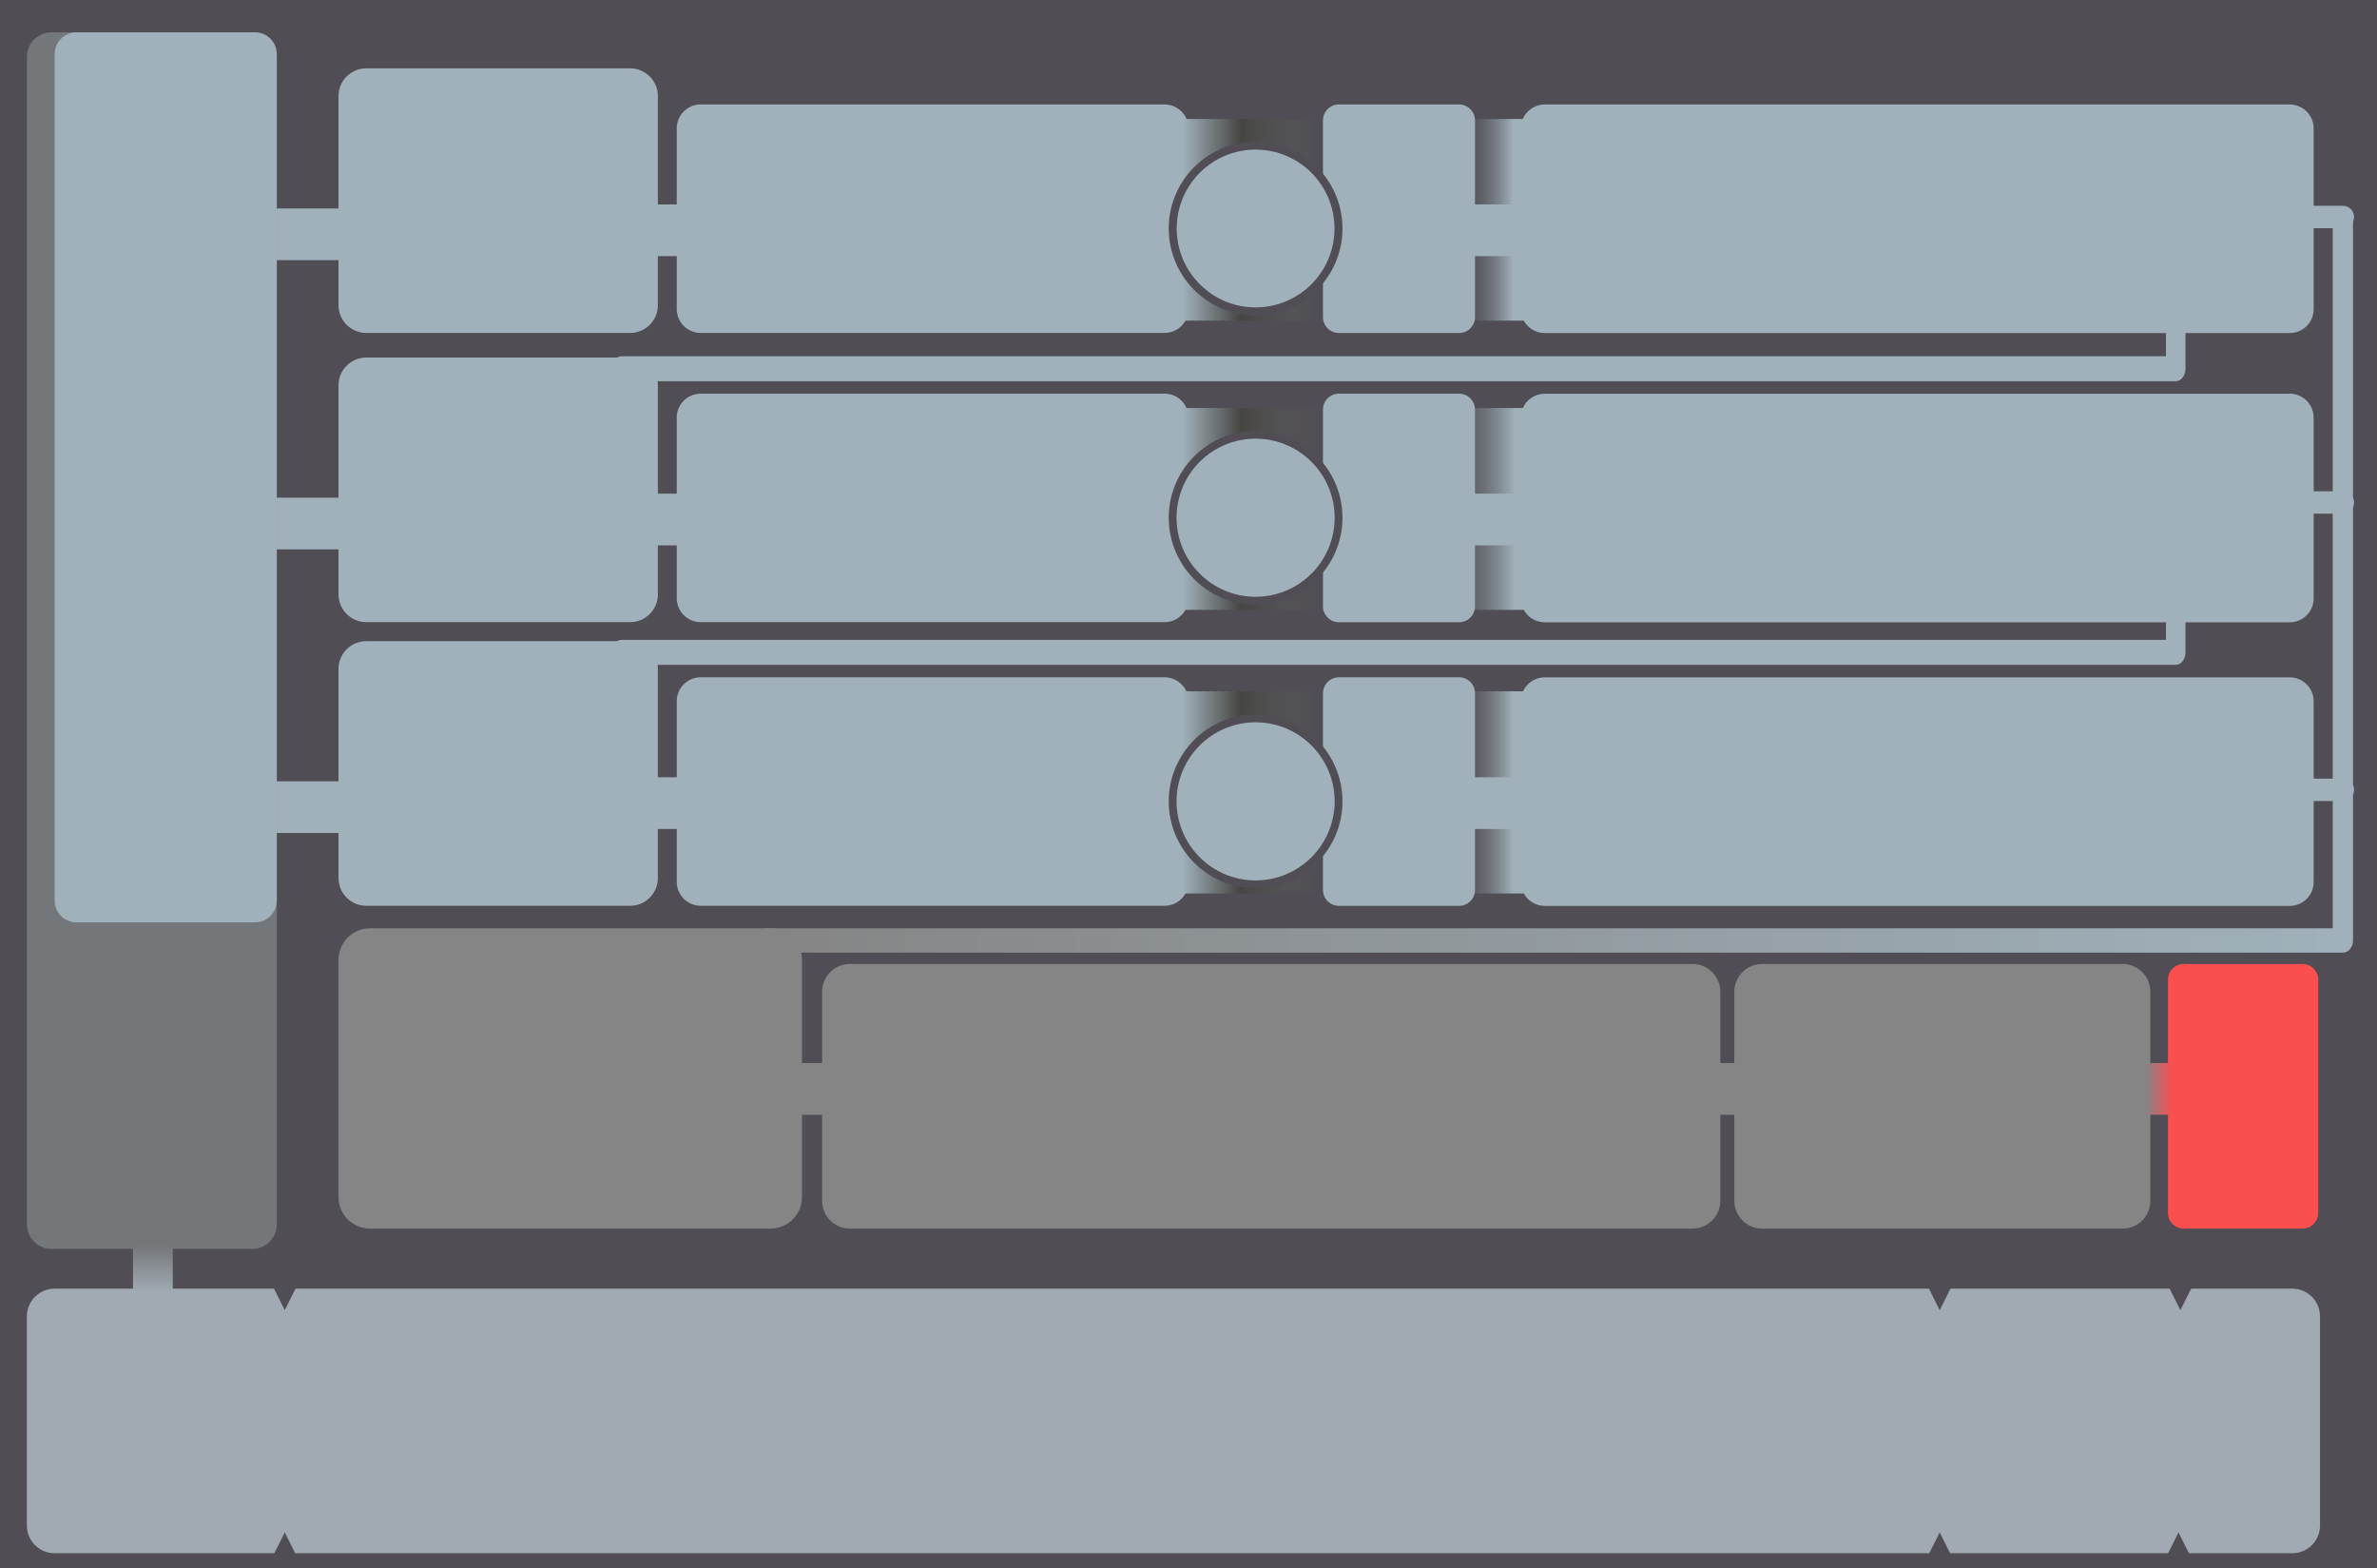
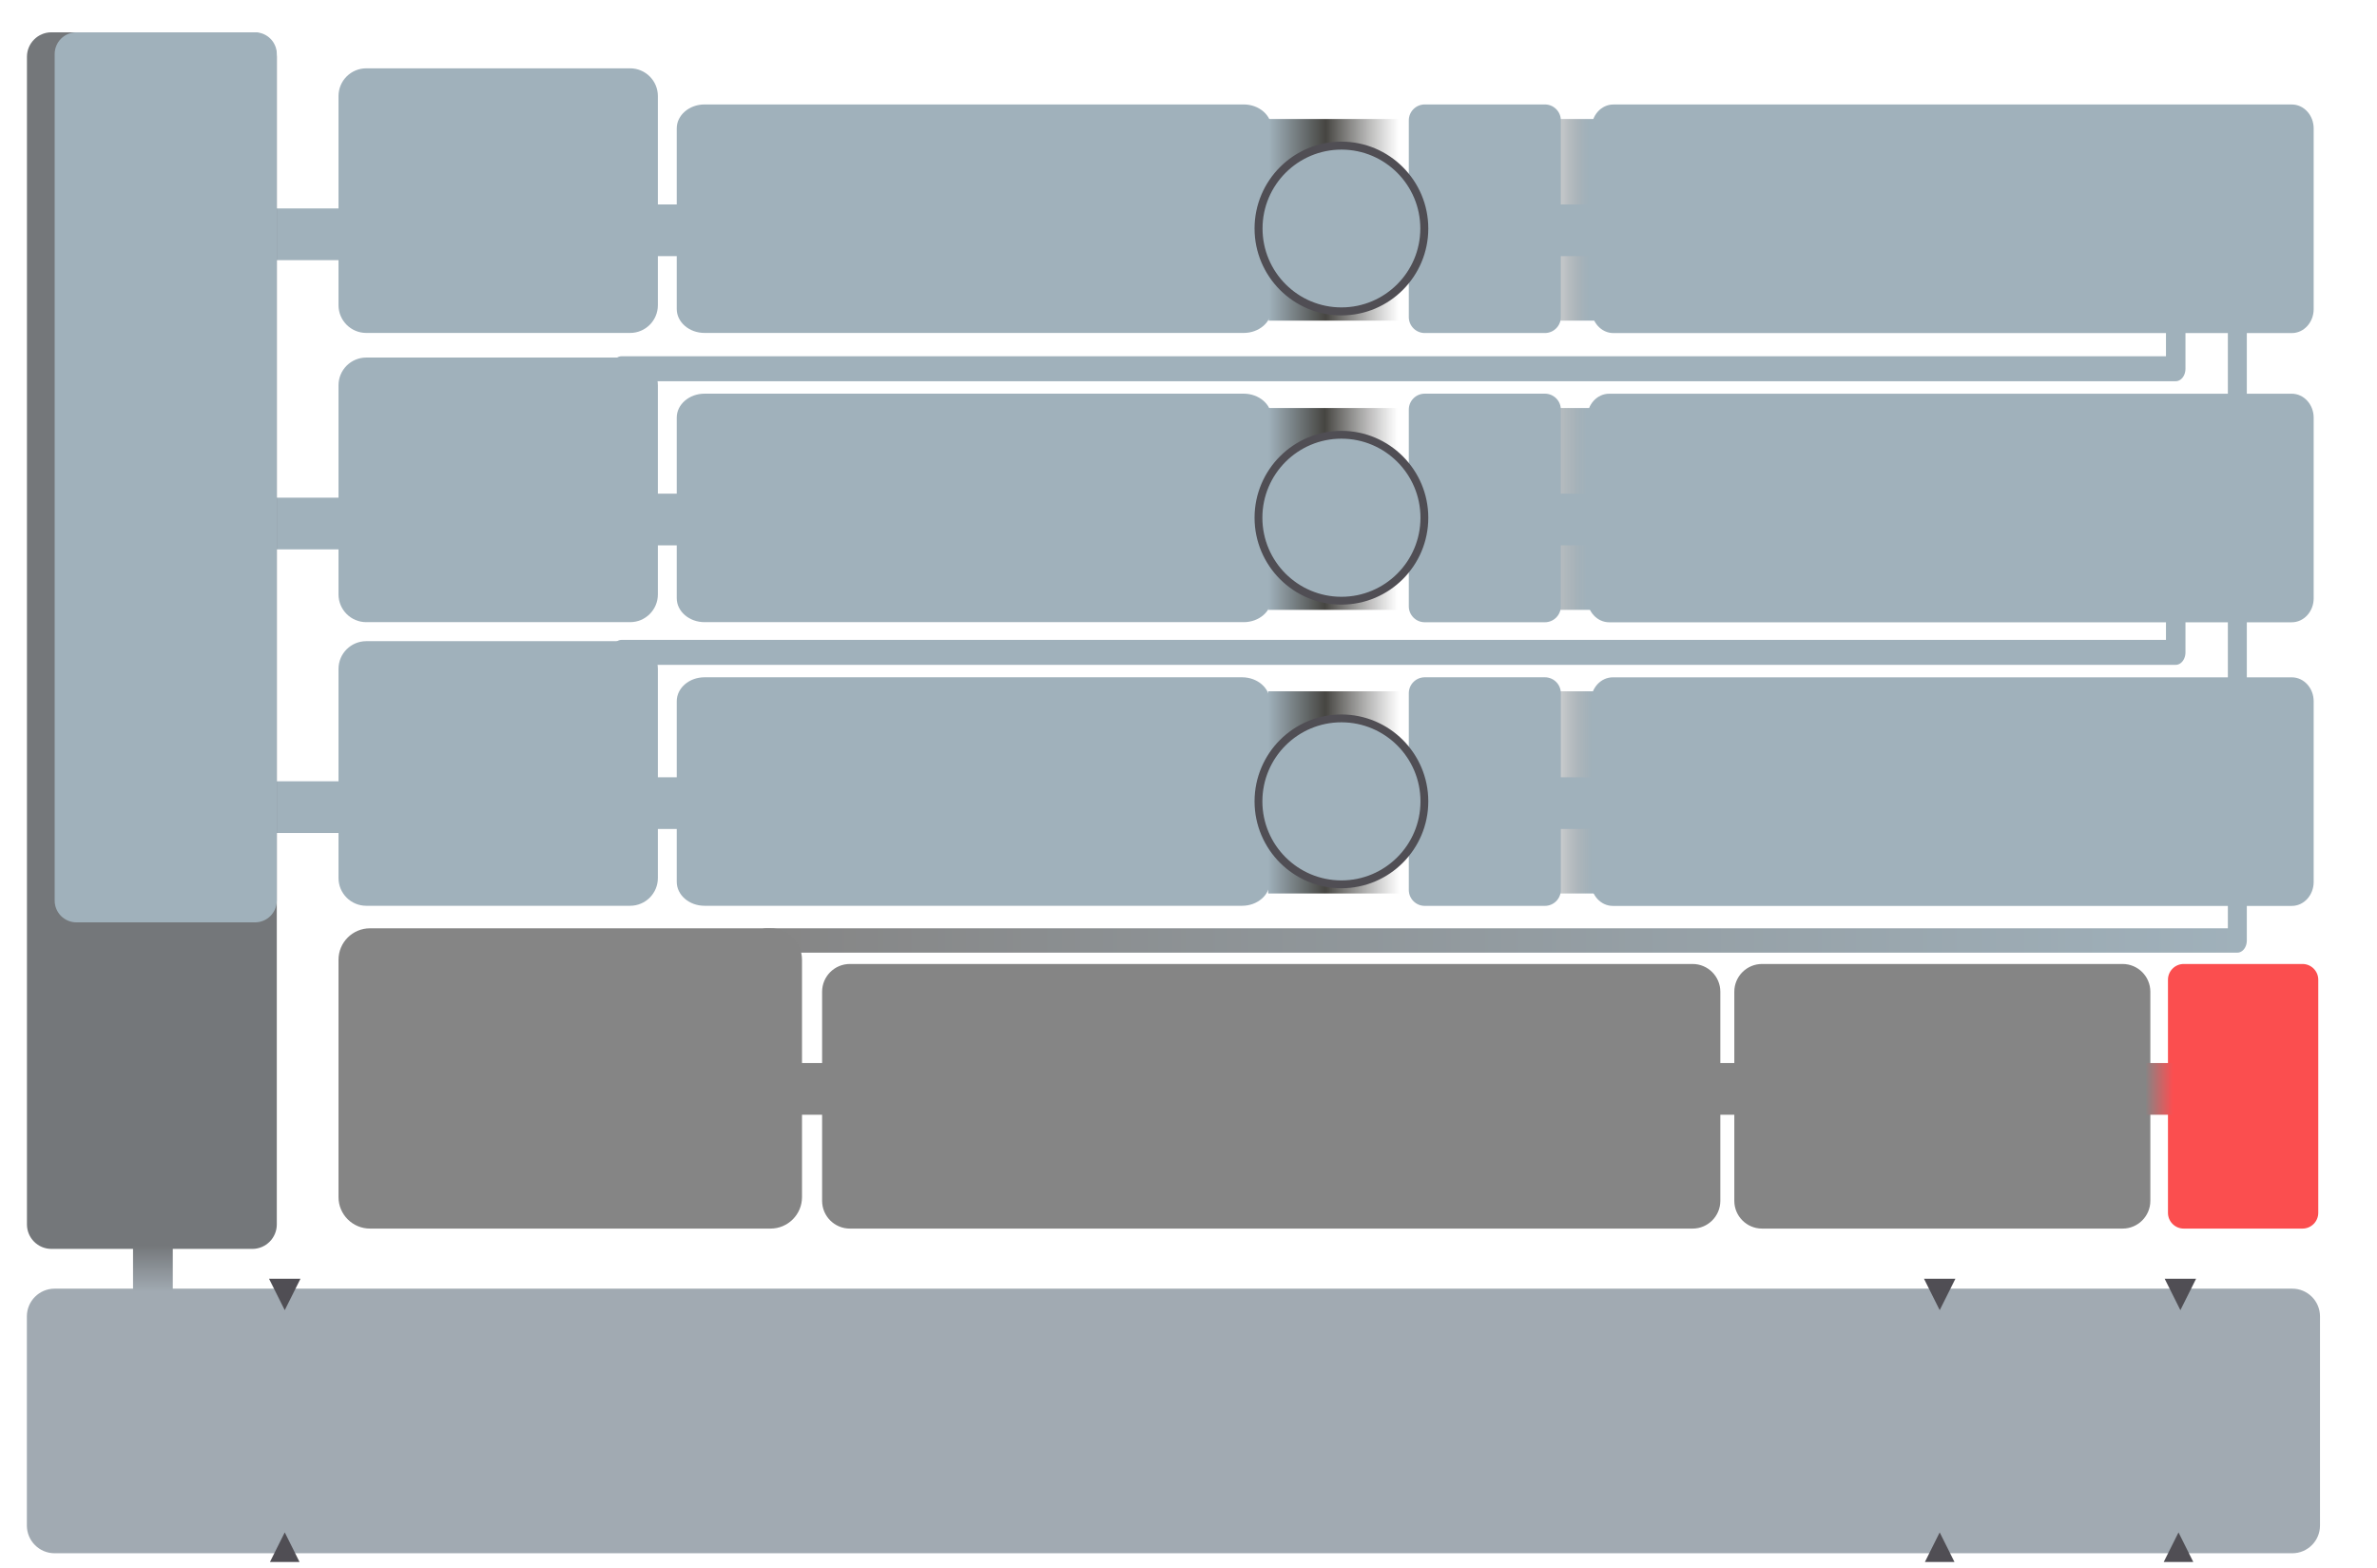
- <svg xmlns="http://www.w3.org/2000/svg" width="100%" height="100%" viewBox="0 0 1274 840" version="1.1" xml:space="preserve" style="fill-rule:evenodd;clip-rule:evenodd;stroke-linecap:round;stroke-linejoin:round;stroke-miterlimit:1.414;">
-   <g transform="matrix(1,0,0,1.04505,0,-1.83422)">
-     <rect x="0" y="0" width="1274" height="818" style="fill:rgb(80,78,84);" />
+ <svg xmlns="http://www.w3.org/2000/svg" xmlns:xlink="http://www.w3.org/1999/xlink" width="100%" height="100%" viewBox="0 0 1274 840" version="1.1" xml:space="preserve" style="fill-rule:evenodd;clip-rule:evenodd;stroke-linecap:round;stroke-linejoin:round;stroke-miterlimit:1.414;" id="svg2">
+   <g id="g223" transform="matrix(0.7649892,0,0,0.980813,238.5497,15.51623)">
+     <path id="path225" style="fill:none;stroke:url(#_Linear6);stroke-width:13.28px" d="m 1255.7,104.291 0,393.784 -1031.028,0 0,36.071" />
  </g>
-   <g id="Hintergrund 4" transform="matrix(1,0,0,1,0,11)">
-     <g id="Filter 3" transform="matrix(1,0,0,1,0,307)">
-       <g transform="matrix(1.90203,0,0,0.868248,357.008,20.2209)">
-         <path d="M147.206,43.301C147.206,35.139 144.182,28.513 140.456,28.513L9.751,28.513C6.025,28.513 3,35.139 3,43.301L3,154.758C3,162.92 6.025,169.546 9.751,169.546L140.456,169.546C144.182,169.546 147.206,162.92 147.206,154.758L147.206,43.301Z" style="fill:rgb(160,177,187);" />
-       </g>
-       <g transform="matrix(2.98784,0,0,3.91097,223.881,-143.86)">
-         <rect x="137.164" y="50.203" width="61.807" height="27.706" style="fill:url(#_Linear1);" />
-       </g>
-       <g transform="matrix(0.565096,2.6527e-18,4.15704e-18,0.868588,707.38,20.2112)">
-         <path d="M147.206,38.35C147.206,32.921 140.431,28.513 132.085,28.513L18.121,28.513C9.776,28.513 3,32.921 3,38.35L3,159.708C3,165.138 9.776,169.546 18.121,169.546L132.085,169.546C140.431,169.546 147.206,165.138 147.206,159.708L147.206,38.35Z" style="fill:rgb(160,177,187);" />
-       </g>
-       <g transform="matrix(2.94669,1.38325e-17,4.15704e-18,0.868588,806.289,20.2343)">
-         <path d="M147.206,43.301C147.206,35.139 145.253,28.513 142.847,28.513L7.359,28.513C4.953,28.513 3,35.139 3,43.301L3,154.758C3,162.92 4.953,169.546 7.359,169.546L142.847,169.546C145.253,169.546 147.206,162.92 147.206,154.758L147.206,43.301Z" style="fill:rgb(160,177,187);" />
-       </g>
-       <g transform="matrix(0.950585,0,0,0.950585,32.9538,-10.331)">
-         <circle cx="672.964" cy="127.812" r="46.557" style="fill:rgb(160,177,187);" />
-       </g>
-       <g transform="matrix(1,0,0,1,0,-16.3462)">
-         <path d="M672.964,81.255C698.659,81.255 719.521,102.116 719.521,127.812C719.521,153.507 698.659,174.369 672.964,174.369C647.268,174.369 626.407,153.507 626.407,127.812C626.407,102.116 647.268,81.255 672.964,81.255ZM672.964,85.445C696.347,85.445 715.331,104.429 715.331,127.812C715.331,151.195 696.347,170.179 672.964,170.179C649.581,170.179 630.597,151.195 630.597,127.812C630.597,104.429 649.581,85.445 672.964,85.445Z" style="fill:rgb(80,78,84);" />
-       </g>
-       <g transform="matrix(1,0,0,1,0,50.51)">
-         <rect x="137.164" y="50.203" width="61.807" height="27.706" style="fill:rgb(160,177,187);" />
-       </g>
-       <g transform="matrix(1.18699,0,0,1.00551,177.869,-3.05083)">
-         <path d="M147.206,43.301C147.206,35.139 141.593,28.513 134.679,28.513L15.528,28.513C8.613,28.513 3,35.139 3,43.301L3,154.758C3,162.92 8.613,169.546 15.528,169.546L134.679,169.546C141.593,169.546 147.206,162.92 147.206,154.758L147.206,43.301Z" style="fill:rgb(160,177,187);" />
-       </g>
-       <g transform="matrix(1,0,0,1,190,48.36)">
-         <rect x="137.164" y="50.203" width="61.807" height="27.706" style="fill:rgb(160,177,187);" />
-       </g>
-       <g transform="matrix(1,0,0,1,630,48.36)">
-         <rect x="137.164" y="50.203" width="61.807" height="27.706" style="fill:rgb(160,177,187);" />
-       </g>
-       <g transform="matrix(1.01856,0,0,1.30362,-21.6449,-218.927)">
-         <path d="M348.271,192.193L1166.12,192.193L1166.12,173.998" style="fill:none;stroke-width:10.26px;stroke:rgb(160,177,187);" />
-       </g>
+   <g transform="matrix(2.204387,0,0,0.868248,356.1009,338.2209)" id="g10">
+     <path d="m 147.206,43.301 c 0,-8.162 -3.024,-14.788 -6.75,-14.788 l -130.705,0 C 6.025,28.513 3,35.139 3,43.301 l 0,111.457 c 0,8.162 3.025,14.788 6.751,14.788 l 130.705,0 c 3.726,0 6.75,-6.626 6.75,-14.788 l 0,-111.457 z" style="fill:#a0b1bb" id="path12" />
+   </g>
+   <g transform="matrix(2.930252,0,0,3.91097,277.78,174.14)" id="g14">
+     <rect x="137.164" y="50.203" width="61.807" height="27.706" style="fill:url(#linearGradient3348)" id="rect16" />
+   </g>
+   <g transform="matrix(0.565096,0,0,0.868588,753.38,338.2112)" id="g18">
+     <path d="m 147.206,38.35 c 0,-5.429 -6.775,-9.837 -15.121,-9.837 l -113.964,0 C 9.776,28.513 3,32.921 3,38.35 l 0,121.358 c 0,5.43 6.776,9.838 15.121,9.838 l 113.964,0 c 8.346,0 15.121,-4.408 15.121,-9.838 l 0,-121.358 z" style="fill:#a0b1bb" id="path20" />
+   </g>
+   <path id="path24" style="fill:#a0b1bb" d="m 1240.059,375.845 c 0,-7.089 -5.246,-12.845 -11.709,-12.845 l -363.934,0 c -6.463,0 -11.709,5.755 -11.709,12.845 l 0,96.81 c 0,7.089 5.246,12.845 11.709,12.845 l 363.934,0 c 6.463,0 11.709,-5.755 11.709,-12.845 l 0,-96.81 z" />
+   <g transform="translate(0,368.51)" id="g34">
+     <rect x="137.164" y="50.203" width="61.807" height="27.706" style="fill:#a0b1bb" id="rect36" />
+   </g>
+   <g transform="matrix(1.18699,0,0,1.00551,177.869,314.9492)" id="g38">
+     <path d="m 147.206,43.301 c 0,-8.162 -5.613,-14.788 -12.527,-14.788 l -119.151,0 C 8.613,28.513 3,35.139 3,43.301 l 0,111.457 c 0,8.162 5.613,14.788 12.528,14.788 l 119.151,0 c 6.914,0 12.527,-6.626 12.527,-14.788 l 0,-111.457 z" style="fill:#a0b1bb" id="path40" />
+   </g>
+   <g transform="translate(190,366.36)" id="g42">
+     <rect x="137.164" y="50.203" width="61.807" height="27.706" style="fill:#a0b1bb" id="rect44" />
+   </g>
+   <g transform="translate(676,366.36)" id="g46">
+     <rect x="137.164" y="50.203" width="61.807" height="27.706" style="fill:#a0b1bb" id="rect48" />
+   </g>
+   <g transform="matrix(1.01856,0,0,1.30362,-21.6449,99.073)" id="g50">
+     <path d="m 348.271,192.193 817.849,0 0,-18.195" style="fill:none;stroke:#a0b1bb;stroke-width:10.26px" id="path52" />
+   </g>
+   <g transform="matrix(2.210558,0,0,0.868248,356.0824,186.2209)" id="g55">
+     <path d="m 147.206,43.301 c 0,-8.162 -3.024,-14.788 -6.75,-14.788 l -130.705,0 C 6.025,28.513 3,35.139 3,43.301 l 0,111.457 c 0,8.162 3.025,14.788 6.751,14.788 l 130.705,0 c 3.726,0 6.75,-6.626 6.75,-14.788 l 0,-111.457 z" style="fill:#a0b1bb" id="path57" />
+   </g>
+   <g transform="matrix(2.873958,0,0,3.90427,285.6556,22.662)" id="g59">
+     <rect x="137.164" y="50.203" width="61.807" height="27.706" style="fill:url(#linearGradient3350)" id="rect61" />
+   </g>
+   <g transform="matrix(0.565096,0,0,0.868588,753.38,186.2112)" id="g63">
+     <path d="m 147.206,38.35 c 0,-5.429 -6.775,-9.837 -15.121,-9.837 l -113.964,0 C 9.776,28.513 3,32.921 3,38.35 l 0,121.358 c 0,5.43 6.776,9.838 15.121,9.838 l 113.964,0 c 8.346,0 15.121,-4.408 15.121,-9.838 l 0,-121.358 z" style="fill:#a0b1bb" id="path65" />
+   </g>
+   <path id="path69" style="fill:#a0b1bb" d="m 1240.059,223.845 c 0,-7.089 -5.273,-12.845 -11.769,-12.845 l -365.8,0 c -6.496,0 -11.769,5.755 -11.769,12.845 l 0,96.81 c 0,7.089 5.273,12.845 11.769,12.845 l 365.8,0 c 6.496,0 11.769,-5.755 11.769,-12.845 l 0,-96.81 z" />
+   <g transform="translate(0,216.51)" id="g79">
+     <rect x="137.164" y="50.203" width="61.807" height="27.706" style="fill:#a0b1bb" id="rect81" />
+   </g>
+   <g transform="matrix(1.18699,0,0,1.00551,177.869,162.9492)" id="g83">
+     <path d="m 147.206,43.301 c 0,-8.162 -5.613,-14.788 -12.527,-14.788 l -119.151,0 C 8.613,28.513 3,35.139 3,43.301 l 0,111.457 c 0,8.162 5.613,14.788 12.528,14.788 l 119.151,0 c 6.914,0 12.527,-6.626 12.527,-14.788 l 0,-111.457 z" style="fill:#a0b1bb" id="path85" />
+   </g>
+   <g transform="translate(190,214.36)" id="g87">
+     <rect x="137.164" y="50.203" width="61.807" height="27.706" style="fill:#a0b1bb" id="rect89" />
+   </g>
+   <g transform="translate(676,214.36)" id="g91">
+     <rect x="137.164" y="50.203" width="61.807" height="27.706" style="fill:#a0b1bb" id="rect93" />
+   </g>
+   <g transform="matrix(1.01856,0,0,1.30362,-21.6449,-52.927)" id="g95">
+     <path d="m 348.271,192.193 817.849,0 0,-18.195" style="fill:none;stroke:#a0b1bb;stroke-width:10.26px" id="path97" />
+   </g>
+   <g transform="matrix(2.210558,0,0,0.868248,356.0824,31.2209)" id="g100">
+     <path d="m 147.206,43.301 c 0,-8.162 -3.024,-14.788 -6.75,-14.788 l -130.705,0 C 6.025,28.513 3,35.139 3,43.301 l 0,111.457 c 0,8.162 3.025,14.788 6.751,14.788 l 130.705,0 c 3.726,0 6.75,-6.626 6.75,-14.788 l 0,-111.457 z" style="fill:#a0b1bb" id="path102" />
+   </g>
+   <g transform="matrix(2.896949,0,0,3.90037,282.6094,-132.034)" id="g104">
+     <rect x="137.164" y="50.203" width="61.807" height="27.706" style="fill:url(#linearGradient3352)" id="rect106" />
+   </g>
+   <g transform="matrix(0.565096,0,0,0.868588,753.38,31.2112)" id="g108">
+     <path d="m 147.206,38.35 c 0,-5.429 -6.775,-9.837 -15.121,-9.837 l -113.964,0 C 9.776,28.513 3,32.921 3,38.35 l 0,121.358 c 0,5.43 6.776,9.838 15.121,9.838 l 113.964,0 c 8.346,0 15.121,-4.408 15.121,-9.838 l 0,-121.358 z" style="fill:#a0b1bb" id="path110" />
+   </g>
+   <path id="path114" style="fill:#a0b1bb" d="m 1240.059,68.845 c 0,-7.089 -5.242,-12.845 -11.699,-12.845 l -363.638,0 c -6.458,0 -11.699,5.755 -11.699,12.845 l 0,96.81 c 0,7.089 5.242,12.845 11.699,12.845 l 363.638,0 c 6.457,0 11.699,-5.755 11.699,-12.845 l 0,-96.81 z" />
+   <g transform="matrix(0.950585,0,0,0.950585,32.9538,0.669)" id="g116" />
+   <g transform="translate(0,61.51)" id="g124">
+     <rect x="137.164" y="50.203" width="61.807" height="27.706" style="fill:#a0b1bb" id="rect126" />
+   </g>
+   <g transform="matrix(1.18699,0,0,1.00551,177.869,7.94917)" id="g128">
+     <path d="m 147.206,43.301 c 0,-8.162 -5.613,-14.788 -12.527,-14.788 l -119.151,0 C 8.613,28.513 3,35.139 3,43.301 l 0,111.457 c 0,8.162 5.613,14.788 12.528,14.788 l 119.151,0 c 6.914,0 12.527,-6.626 12.527,-14.788 l 0,-111.457 z" style="fill:#a0b1bb" id="path130" />
+   </g>
+   <g transform="translate(190,59.36)" id="g132">
+     <rect x="137.164" y="50.203" width="61.807" height="27.706" style="fill:#a0b1bb" id="rect134" />
+   </g>
+   <g transform="translate(676,59.36)" id="g136">
+     <rect x="137.164" y="50.203" width="61.807" height="27.706" style="fill:#a0b1bb" id="rect138" />
+   </g>
+   <g id="layer1" transform="translate(0,11)" />
+   <g transform="translate(0,21)" id="Oscilators">
+     <g id="g141" transform="matrix(0.928646,0,0,4.62307,11.6541,-135.505)">
+       <path id="path143" style="fill:#74777a" d="m 147.206,31.353 c 0,-1.568 -6.336,-2.84 -14.14,-2.84 l -115.925,0 C 9.336,28.513 3,29.785 3,31.353 l 0,135.353 c 0,1.567 6.336,2.84 14.141,2.84 l 115.925,0 c 7.804,0 14.14,-1.273 14.14,-2.84 l 0,-135.353 z" />
    </g>
-     <g id="Filter 2" transform="matrix(1,0,0,1,0,155)">
-       <g transform="matrix(1.90203,0,0,0.868248,357.008,20.2209)">
-         <path d="M147.206,43.301C147.206,35.139 144.182,28.513 140.456,28.513L9.751,28.513C6.025,28.513 3,35.139 3,43.301L3,154.758C3,162.92 6.025,169.546 9.751,169.546L140.456,169.546C144.182,169.546 147.206,162.92 147.206,154.758L147.206,43.301Z" style="fill:rgb(160,177,187);" />
-       </g>
-       <g transform="matrix(3.00353,0,0,3.90427,221.883,-143.338)">
-         <rect x="137.164" y="50.203" width="61.807" height="27.706" style="fill:url(#_Linear2);" />
-       </g>
-       <g transform="matrix(0.565096,2.6527e-18,4.15704e-18,0.868588,707.38,20.2112)">
-         <path d="M147.206,38.35C147.206,32.921 140.431,28.513 132.085,28.513L18.121,28.513C9.776,28.513 3,32.921 3,38.35L3,159.708C3,165.138 9.776,169.546 18.121,169.546L132.085,169.546C140.431,169.546 147.206,165.138 147.206,159.708L147.206,38.35Z" style="fill:rgb(160,177,187);" />
-       </g>
-       <g transform="matrix(2.94669,1.38325e-17,4.15704e-18,0.868588,806.289,20.2343)">
-         <path d="M147.206,43.301C147.206,35.139 145.253,28.513 142.847,28.513L7.359,28.513C4.953,28.513 3,35.139 3,43.301L3,154.758C3,162.92 4.953,169.546 7.359,169.546L142.847,169.546C145.253,169.546 147.206,162.92 147.206,154.758L147.206,43.301Z" style="fill:rgb(160,177,187);" />
-       </g>
-       <g transform="matrix(0.950585,0,0,0.950585,32.9538,-10.331)">
-         <circle cx="672.964" cy="127.812" r="46.557" style="fill:rgb(160,177,187);" />
-       </g>
-       <g transform="matrix(1,0,0,1,0,-16.3462)">
-         <path d="M672.964,81.255C698.659,81.255 719.521,102.116 719.521,127.812C719.521,153.507 698.659,174.369 672.964,174.369C647.268,174.369 626.407,153.507 626.407,127.812C626.407,102.116 647.268,81.255 672.964,81.255ZM672.964,85.445C696.347,85.445 715.331,104.429 715.331,127.812C715.331,151.195 696.347,170.179 672.964,170.179C649.581,170.179 630.597,151.195 630.597,127.812C630.597,104.429 649.581,85.445 672.964,85.445Z" style="fill:rgb(80,78,84);" />
-       </g>
-       <g transform="matrix(1,0,0,1,0,50.51)">
-         <rect x="137.164" y="50.203" width="61.807" height="27.706" style="fill:rgb(160,177,187);" />
-       </g>
-       <g transform="matrix(1.18699,0,0,1.00551,177.869,-3.05083)">
-         <path d="M147.206,43.301C147.206,35.139 141.593,28.513 134.679,28.513L15.528,28.513C8.613,28.513 3,35.139 3,43.301L3,154.758C3,162.92 8.613,169.546 15.528,169.546L134.679,169.546C141.593,169.546 147.206,162.92 147.206,154.758L147.206,43.301Z" style="fill:rgb(160,177,187);" />
-       </g>
-       <g transform="matrix(1,0,0,1,190,48.36)">
-         <rect x="137.164" y="50.203" width="61.807" height="27.706" style="fill:rgb(160,177,187);" />
-       </g>
-       <g transform="matrix(1,0,0,1,630,48.36)">
-         <rect x="137.164" y="50.203" width="61.807" height="27.706" style="fill:rgb(160,177,187);" />
-       </g>
-       <g transform="matrix(1.01856,0,0,1.30362,-21.6449,-218.927)">
-         <path d="M348.271,192.193L1166.12,192.193L1166.12,173.998" style="fill:none;stroke-width:10.26px;stroke:rgb(160,177,187);" />
-       </g>
-     </g>
-     <g id="Filter 1">
-       <g transform="matrix(1.90203,0,0,0.868248,357.008,20.2209)">
-         <path d="M147.206,43.301C147.206,35.139 144.182,28.513 140.456,28.513L9.751,28.513C6.025,28.513 3,35.139 3,43.301L3,154.758C3,162.92 6.025,169.546 9.751,169.546L140.456,169.546C144.182,169.546 147.206,162.92 147.206,154.758L147.206,43.301Z" style="fill:rgb(160,177,187);" />
-       </g>
-       <g transform="matrix(2.98333,0,0,3.90037,224.761,-143.034)">
-         <rect x="137.164" y="50.203" width="61.807" height="27.706" style="fill:url(#_Linear3);" />
-       </g>
-       <g transform="matrix(0.565096,2.6527e-18,4.15704e-18,0.868588,707.38,20.2112)">
-         <path d="M147.206,38.35C147.206,32.921 140.431,28.513 132.085,28.513L18.121,28.513C9.776,28.513 3,32.921 3,38.35L3,159.708C3,165.138 9.776,169.546 18.121,169.546L132.085,169.546C140.431,169.546 147.206,165.138 147.206,159.708L147.206,38.35Z" style="fill:rgb(160,177,187);" />
-       </g>
-       <g transform="matrix(2.94669,1.38325e-17,4.15704e-18,0.868588,806.289,20.2343)">
-         <path d="M147.206,43.301C147.206,35.139 145.253,28.513 142.847,28.513L7.359,28.513C4.953,28.513 3,35.139 3,43.301L3,154.758C3,162.92 4.953,169.546 7.359,169.546L142.847,169.546C145.253,169.546 147.206,162.92 147.206,154.758L147.206,43.301Z" style="fill:rgb(160,177,187);" />
-       </g>
-       <g transform="matrix(0.950585,0,0,0.950585,32.9538,-10.331)">
-         <circle cx="672.964" cy="127.812" r="46.557" style="fill:rgb(160,177,187);" />
-       </g>
-       <g transform="matrix(1,0,0,1,0,-16.3462)">
-         <path d="M672.964,81.255C698.659,81.255 719.521,102.116 719.521,127.812C719.521,153.507 698.659,174.369 672.964,174.369C647.268,174.369 626.407,153.507 626.407,127.812C626.407,102.116 647.268,81.255 672.964,81.255ZM672.964,85.531C696.299,85.531 715.245,104.476 715.245,127.812C715.245,151.147 696.299,170.093 672.964,170.093C649.628,170.093 630.683,151.147 630.683,127.812C630.683,104.476 649.628,85.531 672.964,85.531Z" style="fill:rgb(80,78,84);" />
-       </g>
-       <g transform="matrix(1,0,0,1,0,50.51)">
-         <rect x="137.164" y="50.203" width="61.807" height="27.706" style="fill:rgb(160,177,187);" />
-       </g>
-       <g transform="matrix(1.18699,0,0,1.00551,177.869,-3.05083)">
-         <path d="M147.206,43.301C147.206,35.139 141.593,28.513 134.679,28.513L15.528,28.513C8.613,28.513 3,35.139 3,43.301L3,154.758C3,162.92 8.613,169.546 15.528,169.546L134.679,169.546C141.593,169.546 147.206,162.92 147.206,154.758L147.206,43.301Z" style="fill:rgb(160,177,187);" />
-       </g>
-       <g transform="matrix(1,0,0,1,190,48.36)">
-         <rect x="137.164" y="50.203" width="61.807" height="27.706" style="fill:rgb(160,177,187);" />
-       </g>
-       <g transform="matrix(1,0,0,1,630,48.36)">
-         <rect x="137.164" y="50.203" width="61.807" height="27.706" style="fill:rgb(160,177,187);" />
-       </g>
-     </g>
-     <g id="Oscilators" transform="matrix(1,0,0,1,0,10)">
-       <g transform="matrix(0.928646,0,0,4.62307,11.6541,-135.505)">
-         <path d="M147.206,31.353C147.206,29.785 140.87,28.513 133.066,28.513L17.141,28.513C9.336,28.513 3,29.785 3,31.353L3,166.706C3,168.273 9.336,169.546 17.141,169.546L133.066,169.546C140.87,169.546 147.206,168.273 147.206,166.706L147.206,31.353Z" style="fill:rgb(116,119,122);" />
-       </g>
-       <g transform="matrix(0.825603,0,0,3.38223,26.8227,-100.125)">
-         <path d="M147.206,31.964C147.206,30.059 140.87,28.513 133.066,28.513L17.141,28.513C9.336,28.513 3,30.059 3,31.964L3,166.094C3,167.999 9.336,169.546 17.141,169.546L133.066,169.546C140.87,169.546 147.206,167.999 147.206,166.094L147.206,31.964Z" style="fill:rgb(160,177,187);" />
-       </g>
-     </g>
-     <g transform="matrix(8.52287,0,0,1.00551,-11.1686,650.949)">
-       <path d="M147.206,43.301C147.206,35.139 146.425,28.513 145.462,28.513L4.745,28.513C3.782,28.513 3,35.139 3,43.301L3,154.758C3,162.92 3.782,169.546 4.745,169.546L145.462,169.546C146.425,169.546 147.206,162.92 147.206,154.758L147.206,43.301Z" style="fill:rgb(161,170,178);" />
-     </g>
-     <g transform="matrix(1.69311e-16,0.597688,-0.610223,1.72862e-16,492.734,622.265)">
-       <rect x="57.149" y="655.714" width="41.607" height="34.905" style="fill:url(#_Linear4);" />
-     </g>
-     <g id="Master" transform="matrix(1,0,0,1,0,480)">
-       <g transform="matrix(1.72269,0,0,1.14106,176.262,-26.0338)">
-         <path d="M147.206,43.301C147.206,35.139 142.817,28.513 137.411,28.513L12.796,28.513C7.389,28.513 3,35.139 3,43.301L3,154.758C3,162.92 7.389,169.546 12.796,169.546L137.411,169.546C142.817,169.546 147.206,162.92 147.206,154.758L147.206,43.301Z" style="fill:rgb(133,133,133);" />
-       </g>
-       <g transform="matrix(3.33841,0,0,1.00551,430.611,-3.05083)">
-         <path d="M147.206,43.301C147.206,35.139 145.211,28.513 142.752,28.513L7.454,28.513C4.996,28.513 3,35.139 3,43.301L3,154.758C3,162.92 4.996,169.546 7.454,169.546L142.752,169.546C145.211,169.546 147.206,162.92 147.206,154.758L147.206,43.301Z" style="fill:rgb(133,133,133);" />
-       </g>
-       <g transform="matrix(1.54626,0,0,1.00551,924.899,-3.05083)">
-         <path d="M147.206,43.301C147.206,35.139 142.897,28.513 137.59,28.513L12.617,28.513C7.309,28.513 3,35.139 3,43.301L3,154.758C3,162.92 7.309,169.546 12.617,169.546L137.59,169.546C142.897,169.546 147.206,162.92 147.206,154.758L147.206,43.301Z" style="fill:rgb(133,133,133);" />
-       </g>
-       <g transform="matrix(0.558599,0,0,1.00551,1160.29,-3.05083)">
-         <path d="M147.206,36.913C147.206,32.277 140.431,28.513 132.085,28.513L18.121,28.513C9.776,28.513 3,32.277 3,36.913L3,161.146C3,165.782 9.776,169.546 18.121,169.546L132.085,169.546C140.431,169.546 147.206,165.782 147.206,161.146L147.206,36.913Z" style="fill:rgb(251,78,79);" />
-       </g>
-       <g transform="matrix(1,0,0,1,270,28.51)">
-         <rect x="137.164" y="50.203" width="61.807" height="27.706" style="fill:rgb(133,133,133);" />
-       </g>
-       <g transform="matrix(1,0,0,1,760,28.51)">
-         <rect x="137.164" y="50.203" width="61.807" height="27.706" style="fill:rgb(133,133,133);" />
-       </g>
-       <g transform="matrix(0.238348,0,0,1,1117.16,28.51)">
-         <rect x="137.164" y="50.203" width="61.807" height="27.706" style="fill:url(#_Linear5);" />
-       </g>
-     </g>
-     <g id="Dreiecke">
-       <g transform="matrix(-0.545354,1.75399e-16,-1.75399e-16,-0.545354,235.846,1065.4)">
-         <path d="M152.616,686.251L168.068,717.155L137.164,717.155L152.616,686.251Z" style="fill:rgb(80,78,84);" />
-       </g>
-       <g transform="matrix(-0.545354,1.75399e-16,-1.75399e-16,-0.545354,1122.85,1065.4)">
-         <path d="M152.616,686.251L168.068,717.155L137.164,717.155L152.616,686.251Z" style="fill:rgb(80,78,84);" />
-       </g>
-       <g transform="matrix(-0.545354,1.75399e-16,-1.75399e-16,-0.545354,1251.85,1065.4)">
-         <path d="M152.616,686.251L168.068,717.155L137.164,717.155L152.616,686.251Z" style="fill:rgb(80,78,84);" />
-       </g>
-       <g transform="matrix(0.512479,-1.02065e-16,1.02065e-16,0.512479,74.4035,458.562)">
-         <path d="M152.616,686.251L168.068,717.155L137.164,717.155L152.616,686.251Z" style="fill:rgb(80,78,84);" />
-       </g>
-       <g transform="matrix(0.512479,-1.02065e-16,1.02065e-16,0.512479,1089.4,458.562)">
-         <path d="M152.616,686.251L168.068,717.155L137.164,717.155L152.616,686.251Z" style="fill:rgb(80,78,84);" />
-       </g>
-       <g transform="matrix(0.512479,-1.02065e-16,1.02065e-16,0.512479,961.403,458.562)">
-         <path d="M152.616,686.251L168.068,717.155L137.164,717.155L152.616,686.251Z" style="fill:rgb(80,78,84);" />
-       </g>
-     </g>
-     <g transform="matrix(1,0,0,1,0,1)">
-       <path d="M1237.96,104.291L1255.7,104.291" style="fill:rgb(160,177,187);stroke-width:12px;stroke:rgb(160,177,187);" />
-     </g>
-     <g transform="matrix(1,0,0,1,0,154)">
-       <path d="M1237.96,104.291L1255.7,104.291" style="fill:rgb(160,177,187);stroke-width:12px;stroke:rgb(160,177,187);" />
-     </g>
-     <g transform="matrix(1,0,0,1,0,308)">
-       <path d="M1237.96,104.291L1255.7,104.291" style="fill:rgb(160,177,187);stroke-width:12px;stroke:rgb(160,177,187);" />
-     </g>
-     <g transform="matrix(0.819457,0,0,0.980813,226.708,4.51623)">
-       <path d="M1255.7,104.291L1255.7,498.075L224.672,498.075L224.672,534.146" style="fill:none;stroke-width:13.28px;stroke:url(#_Linear6);" />
+     <g id="g145" transform="matrix(0.825603,0,0,3.38223,26.8227,-100.125)">
+       <path id="path147" style="fill:#a0b1bb" d="m 147.206,31.964 c 0,-1.905 -6.336,-3.451 -14.14,-3.451 l -115.925,0 C 9.336,28.513 3,30.059 3,31.964 l 0,134.13 c 0,1.905 6.336,3.452 14.141,3.452 l 115.925,0 c 7.804,0 14.14,-1.547 14.14,-3.452 l 0,-134.13 z" />
    </g>
  </g>
-   <defs>
+   <g id="g149" transform="matrix(8.52287,0,0,1.00551,-11.1686,661.949)">
+     <path id="path151" style="fill:#a1aab2" d="m 147.206,43.301 c 0,-8.162 -0.781,-14.788 -1.744,-14.788 l -140.717,0 C 3.782,28.513 3,35.139 3,43.301 l 0,111.457 c 0,8.162 0.782,14.788 1.745,14.788 l 140.717,0 c 0.963,0 1.744,-6.626 1.744,-14.788 l 0,-111.457 z" />
+   </g>
+   <g id="g153" transform="matrix(0,0.597688,-0.610223,0,492.734,633.265)">
+     <rect id="rect155" style="fill:url(#_Linear4)" height="34.905" width="41.607" y="655.714" x="57.149" />
+   </g>
+   <g transform="translate(0,491)" id="Master">
+     <g id="g158" transform="matrix(1.72269,0,0,1.14106,176.262,-26.0338)">
+       <path id="path160" style="fill:#858585" d="m 147.206,43.301 c 0,-8.162 -4.389,-14.788 -9.795,-14.788 l -124.615,0 C 7.389,28.513 3,35.139 3,43.301 l 0,111.457 c 0,8.162 4.389,14.788 9.796,14.788 l 124.615,0 c 5.406,0 9.795,-6.626 9.795,-14.788 l 0,-111.457 z" />
+     </g>
+     <g id="g162" transform="matrix(3.33841,0,0,1.00551,430.611,-3.05083)">
+       <path id="path164" style="fill:#858585" d="m 147.206,43.301 c 0,-8.162 -1.995,-14.788 -4.454,-14.788 l -135.298,0 C 4.996,28.513 3,35.139 3,43.301 l 0,111.457 c 0,8.162 1.996,14.788 4.454,14.788 l 135.298,0 c 2.459,0 4.454,-6.626 4.454,-14.788 l 0,-111.457 z" />
+     </g>
+     <g id="g166" transform="matrix(1.54626,0,0,1.00551,924.899,-3.05083)">
+       <path id="path168" style="fill:#858585" d="m 147.206,43.301 c 0,-8.162 -4.309,-14.788 -9.616,-14.788 l -124.973,0 C 7.309,28.513 3,35.139 3,43.301 l 0,111.457 c 0,8.162 4.309,14.788 9.617,14.788 l 124.973,0 c 5.307,0 9.616,-6.626 9.616,-14.788 l 0,-111.457 z" />
+     </g>
+     <g id="g170" transform="matrix(0.558599,0,0,1.00551,1160.29,-3.05083)">
+       <path id="path172" style="fill:#fb4e4f" d="m 147.206,36.913 c 0,-4.636 -6.775,-8.4 -15.121,-8.4 l -113.964,0 C 9.776,28.513 3,32.277 3,36.913 l 0,124.233 c 0,4.636 6.776,8.4 15.121,8.4 l 113.964,0 c 8.346,0 15.121,-3.764 15.121,-8.4 l 0,-124.233 z" />
+     </g>
+     <g id="g174" transform="translate(270,28.51)">
+       <rect id="rect176" style="fill:#858585" height="27.706" width="61.807" y="50.203" x="137.164" />
+     </g>
+     <g id="g178" transform="translate(760,28.51)">
+       <rect id="rect180" style="fill:#858585" height="27.706" width="61.807" y="50.203" x="137.164" />
+     </g>
+     <g id="g182" transform="matrix(0.238348,0,0,1,1117.16,28.51)">
+       <rect id="rect184" style="fill:url(#_Linear5)" height="27.706" width="61.807" y="50.203" x="137.164" />
+     </g>
+   </g>
+   <g id="Dreiecke" transform="translate(0,11)">
+     <g id="g187" transform="matrix(-0.545354,0,0,-0.545354,235.846,1065.4)">
+       <path id="path189" style="fill:#504e54" d="m 152.616,686.251 15.452,30.904 -30.904,0 15.452,-30.904 z" />
+     </g>
+     <g id="g191" transform="matrix(-0.545354,0,0,-0.545354,1122.85,1065.4)">
+       <path id="path193" style="fill:#504e54" d="m 152.616,686.251 15.452,30.904 -30.904,0 15.452,-30.904 z" />
+     </g>
+     <g id="g195" transform="matrix(-0.545354,0,0,-0.545354,1251.85,1065.4)">
+       <path id="path197" style="fill:#504e54" d="m 152.616,686.251 15.452,30.904 -30.904,0 15.452,-30.904 z" />
+     </g>
+     <g id="g199" transform="matrix(0.512479,0,0,0.512479,74.4035,458.562)">
+       <path id="path201" style="fill:#504e54" d="m 152.616,686.251 15.452,30.904 -30.904,0 15.452,-30.904 z" />
+     </g>
+     <g id="g203" transform="matrix(0.512479,0,0,0.512479,1089.4,458.562)">
+       <path id="path205" style="fill:#504e54" d="m 152.616,686.251 15.452,30.904 -30.904,0 15.452,-30.904 z" />
+     </g>
+     <g id="g207" transform="matrix(0.512479,0,0,0.512479,961.403,458.562)">
+       <path id="path209" style="fill:#504e54" d="m 152.616,686.251 15.452,30.904 -30.904,0 15.452,-30.904 z" />
+     </g>
+   </g>
+   <defs id="defs227">
    <linearGradient id="_Linear1" x1="0" y1="0" x2="1" y2="0" gradientUnits="userSpaceOnUse" gradientTransform="matrix(61.8069,0,0,27.7059,137.164,64.0555)">
-       <stop offset="0%" style="stop-color:rgb(160,177,187);stop-opacity:1" />
-       <stop offset="17%" style="stop-color:rgb(70,69,65);stop-opacity:1" />
-       <stop offset="39%" style="stop-color:rgb(98,98,98);stop-opacity:0" />
-       <stop offset="80%" style="stop-color:rgb(95,95,95);stop-opacity:0" />
-       <stop offset="96%" style="stop-color:rgb(160,177,187);stop-opacity:1" />
-       <stop offset="100%" style="stop-color:rgb(160,177,187);stop-opacity:1" />
+       <stop offset="0%" style="stop-color:rgb(160,177,187);stop-opacity:1" id="stop230" />
+       <stop offset="17%" style="stop-color:rgb(70,69,65);stop-opacity:1" id="stop232" />
+       <stop offset="39%" style="stop-color:rgb(98,98,98);stop-opacity:0" id="stop234" />
+       <stop offset="80%" style="stop-color:rgb(95,95,95);stop-opacity:0" id="stop236" />
+       <stop offset="96%" style="stop-color:rgb(160,177,187);stop-opacity:1" id="stop238" />
+       <stop offset="100%" style="stop-color:rgb(160,177,187);stop-opacity:1" id="stop240" />
    </linearGradient>
    <linearGradient id="_Linear2" x1="0" y1="0" x2="1" y2="0" gradientUnits="userSpaceOnUse" gradientTransform="matrix(61.8069,0,0,27.7059,137.164,64.0555)">
-       <stop offset="0%" style="stop-color:rgb(160,177,187);stop-opacity:1" />
-       <stop offset="17%" style="stop-color:rgb(70,69,65);stop-opacity:1" />
-       <stop offset="39%" style="stop-color:rgb(98,98,98);stop-opacity:0" />
-       <stop offset="76%" style="stop-color:rgb(95,95,95);stop-opacity:0" />
-       <stop offset="96%" style="stop-color:rgb(160,177,187);stop-opacity:1" />
-       <stop offset="100%" style="stop-color:rgb(160,177,187);stop-opacity:1" />
+       <stop offset="0%" style="stop-color:rgb(160,177,187);stop-opacity:1" id="stop243" />
+       <stop offset="17%" style="stop-color:rgb(70,69,65);stop-opacity:1" id="stop245" />
+       <stop offset="39%" style="stop-color:rgb(98,98,98);stop-opacity:0" id="stop247" />
+       <stop offset="76%" style="stop-color:rgb(95,95,95);stop-opacity:0" id="stop249" />
+       <stop offset="96%" style="stop-color:rgb(160,177,187);stop-opacity:1" id="stop251" />
+       <stop offset="100%" style="stop-color:rgb(160,177,187);stop-opacity:1" id="stop253" />
    </linearGradient>
    <linearGradient id="_Linear3" x1="0" y1="0" x2="1" y2="0" gradientUnits="userSpaceOnUse" gradientTransform="matrix(61.8069,0,0,27.7059,137.164,64.0555)">
-       <stop offset="0%" style="stop-color:rgb(160,177,187);stop-opacity:1" />
-       <stop offset="17%" style="stop-color:rgb(70,69,65);stop-opacity:1" />
-       <stop offset="39%" style="stop-color:rgb(98,98,98);stop-opacity:0" />
-       <stop offset="81%" style="stop-color:rgb(95,95,95);stop-opacity:0" />
-       <stop offset="96%" style="stop-color:rgb(160,177,187);stop-opacity:1" />
-       <stop offset="100%" style="stop-color:rgb(160,177,187);stop-opacity:1" />
+       <stop offset="0%" style="stop-color:rgb(160,177,187);stop-opacity:1" id="stop256" />
+       <stop offset="17%" style="stop-color:rgb(70,69,65);stop-opacity:1" id="stop258" />
+       <stop offset="39%" style="stop-color:rgb(98,98,98);stop-opacity:0" id="stop260" />
+       <stop offset="81%" style="stop-color:rgb(95,95,95);stop-opacity:0" id="stop262" />
+       <stop offset="96%" style="stop-color:rgb(160,177,187);stop-opacity:1" id="stop264" />
+       <stop offset="100%" style="stop-color:rgb(160,177,187);stop-opacity:1" id="stop266" />
    </linearGradient>
    <linearGradient id="_Linear4" x1="0" y1="0" x2="1" y2="0" gradientUnits="userSpaceOnUse" gradientTransform="matrix(41.6071,0,0,34.9053,57.1486,673.166)">
-       <stop offset="0%" style="stop-color:rgb(116,119,122);stop-opacity:1" />
-       <stop offset="100%" style="stop-color:rgb(161,170,178);stop-opacity:1" />
+       <stop offset="0%" style="stop-color:rgb(116,119,122);stop-opacity:1" id="stop269" />
+       <stop offset="100%" style="stop-color:rgb(161,170,178);stop-opacity:1" id="stop271" />
    </linearGradient>
    <linearGradient id="_Linear5" x1="0" y1="0" x2="1" y2="0" gradientUnits="userSpaceOnUse" gradientTransform="matrix(61.8069,0,0,27.7059,137.164,64.0555)">
-       <stop offset="0%" style="stop-color:rgb(133,133,133);stop-opacity:1" />
-       <stop offset="100%" style="stop-color:rgb(251,78,81);stop-opacity:1" />
+       <stop offset="0%" style="stop-color:rgb(133,133,133);stop-opacity:1" id="stop274" />
+       <stop offset="100%" style="stop-color:rgb(251,78,81);stop-opacity:1" id="stop276" />
    </linearGradient>
    <linearGradient id="_Linear6" x1="0" y1="0" x2="1" y2="0" gradientUnits="userSpaceOnUse" gradientTransform="matrix(1031.03,0,0,416.018,224.672,312.3)">
-       <stop offset="0%" style="stop-color:rgb(133,133,133);stop-opacity:1" />
-       <stop offset="100%" style="stop-color:rgb(160,177,187);stop-opacity:1" />
+       <stop offset="0%" style="stop-color:rgb(133,133,133);stop-opacity:1" id="stop279" />
+       <stop offset="100%" style="stop-color:rgb(160,177,187);stop-opacity:1" id="stop281" />
    </linearGradient>
+     <linearGradient xlink:href="#_Linear1" id="linearGradient3348" gradientUnits="userSpaceOnUse" gradientTransform="matrix(61.8069,0,0,27.7059,137.164,64.0555)" x1="0" y1="0" x2="1" y2="0" />
+     <linearGradient xlink:href="#_Linear2" id="linearGradient3350" gradientUnits="userSpaceOnUse" gradientTransform="matrix(61.8069,0,0,27.7059,137.164,64.0555)" x1="0" y1="0" x2="1" y2="0" />
+     <linearGradient xlink:href="#_Linear3" id="linearGradient3352" gradientUnits="userSpaceOnUse" gradientTransform="matrix(61.8069,0,0,27.7059,137.164,64.0555)" x1="0" y1="0" x2="1" y2="0" />
  </defs>
+   <g transform="matrix(0.950585,0,0,0.950585,78.9538,307.669)" id="g26">
+     <circle cx="672.964" cy="127.812" r="46.557" style="fill:#a0b1bb" id="circle28" d="m 719.521,127.812 c 0,25.713 -20.844,46.557 -46.557,46.557 -25.713,0 -46.557,-20.844 -46.557,-46.557 0,-25.713 20.844,-46.557 46.557,-46.557 25.713,0 46.557,20.844 46.557,46.557 z" />
+   </g>
+   <g transform="translate(46,301.6538)" id="g30">
+     <path d="m 672.964,81.255 c 25.695,0 46.557,20.861 46.557,46.557 0,25.695 -20.862,46.557 -46.557,46.557 -25.696,0 -46.557,-20.862 -46.557,-46.557 0,-25.696 20.861,-46.557 46.557,-46.557 z m 0,4.19 c 23.383,0 42.367,18.984 42.367,42.367 0,23.383 -18.984,42.367 -42.367,42.367 -23.383,0 -42.367,-18.984 -42.367,-42.367 0,-23.383 18.984,-42.367 42.367,-42.367 z" style="fill:#504e54" id="path32" />
+   </g>
+   <g transform="matrix(0.950585,0,0,0.950585,78.9538,155.669)" id="g71">
+     <circle cx="672.964" cy="127.812" r="46.557" style="fill:#a0b1bb" id="circle73" d="m 719.521,127.812 c 0,25.713 -20.844,46.557 -46.557,46.557 -25.713,0 -46.557,-20.844 -46.557,-46.557 0,-25.713 20.844,-46.557 46.557,-46.557 25.713,0 46.557,20.844 46.557,46.557 z" />
+   </g>
+   <g transform="translate(46,149.6538)" id="g75">
+     <path d="m 672.964,81.255 c 25.695,0 46.557,20.861 46.557,46.557 0,25.695 -20.862,46.557 -46.557,46.557 -25.696,0 -46.557,-20.862 -46.557,-46.557 0,-25.696 20.861,-46.557 46.557,-46.557 z m 0,4.19 c 23.383,0 42.367,18.984 42.367,42.367 0,23.383 -18.984,42.367 -42.367,42.367 -23.383,0 -42.367,-18.984 -42.367,-42.367 0,-23.383 18.984,-42.367 42.367,-42.367 z" style="fill:#504e54" id="path77" />
+   </g>
+   <circle transform="matrix(0.950585,0,0,0.950585,78.9538,0.669)" cx="672.964" cy="127.812" r="46.557" style="fill:#a0b1bb;fill-rule:evenodd;stroke-linecap:round;stroke-linejoin:round;stroke-miterlimit:1.414" id="circle118" d="m 719.521,127.812 c 0,25.713 -20.844,46.557 -46.557,46.557 -25.713,0 -46.557,-20.844 -46.557,-46.557 0,-25.713 20.844,-46.557 46.557,-46.557 25.713,0 46.557,20.844 46.557,46.557 z" />
+   <g style="fill-rule:evenodd;stroke-linecap:round;stroke-linejoin:round;stroke-miterlimit:1.414" transform="translate(46,-5.3462)" id="g120">
+     <path d="m 672.964,81.255 c 25.695,0 46.557,20.861 46.557,46.557 0,25.695 -20.862,46.557 -46.557,46.557 -25.696,0 -46.557,-20.862 -46.557,-46.557 0,-25.696 20.861,-46.557 46.557,-46.557 z m 0,4.276 c 23.335,0 42.281,18.945 42.281,42.281 0,23.335 -18.946,42.281 -42.281,42.281 -23.336,0 -42.281,-18.946 -42.281,-42.281 0,-23.336 18.945,-42.281 42.281,-42.281 z" style="fill:#504e54" id="path122" />
+   </g>
</svg>
